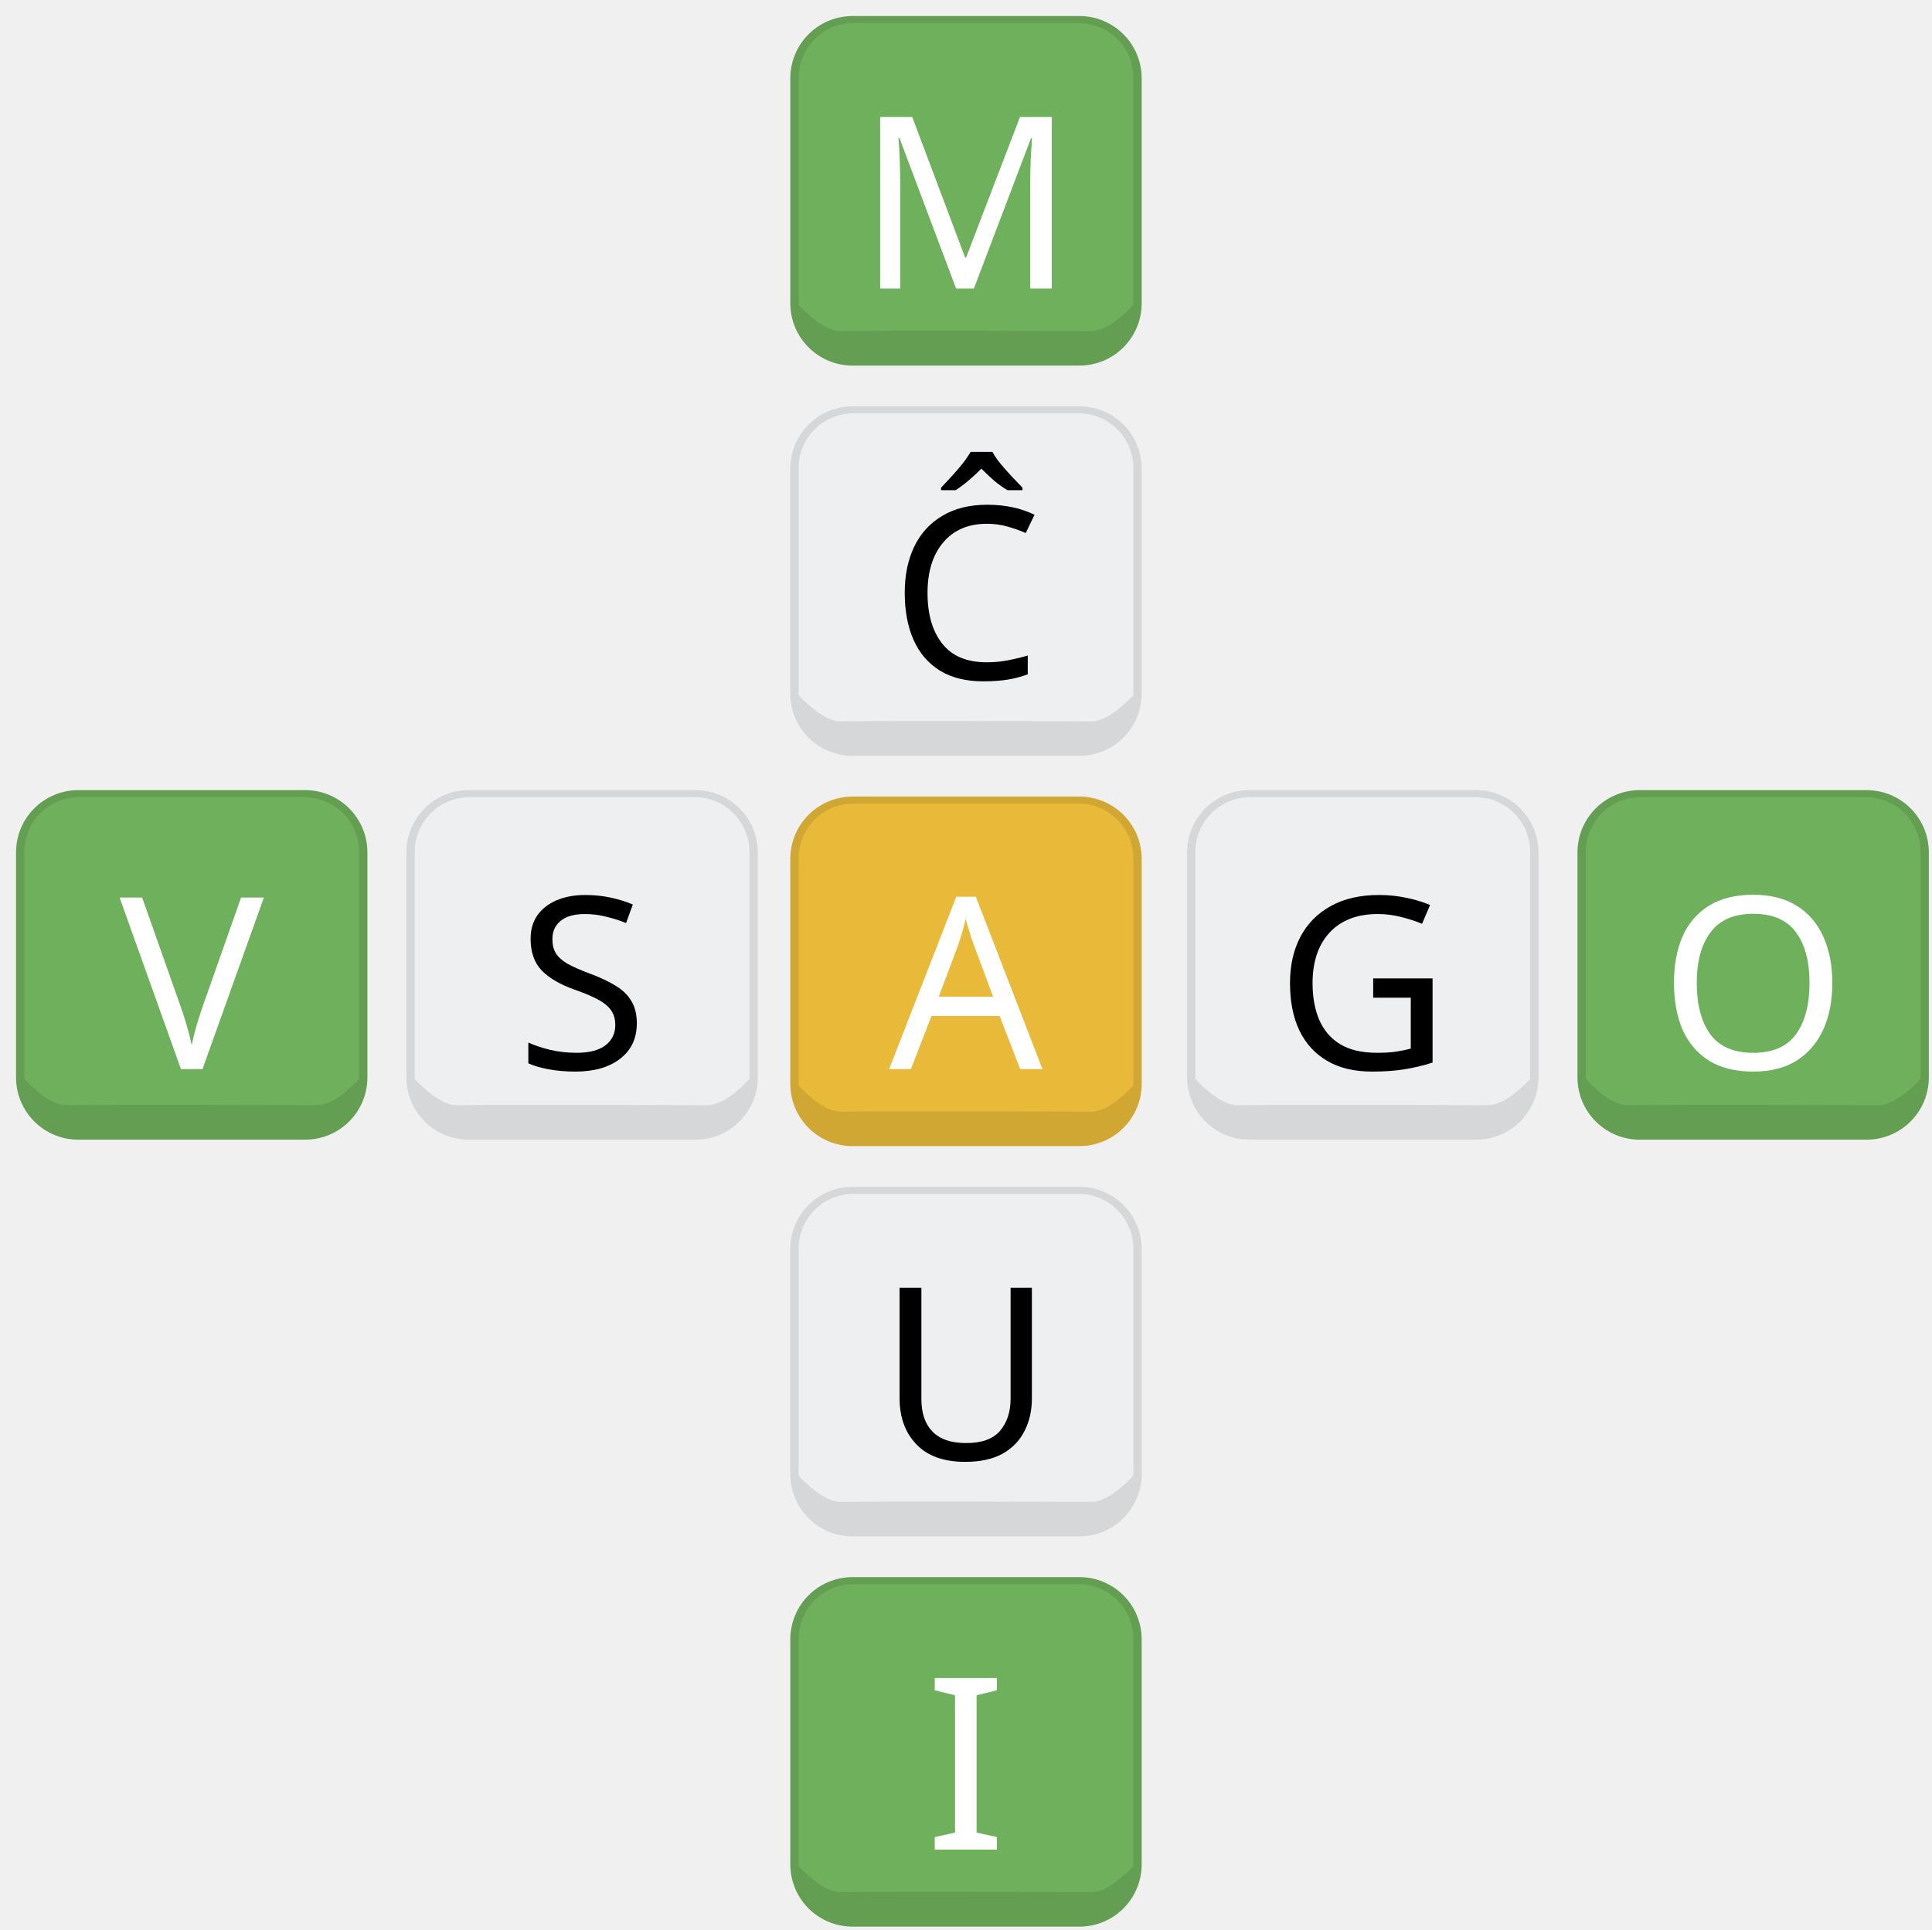
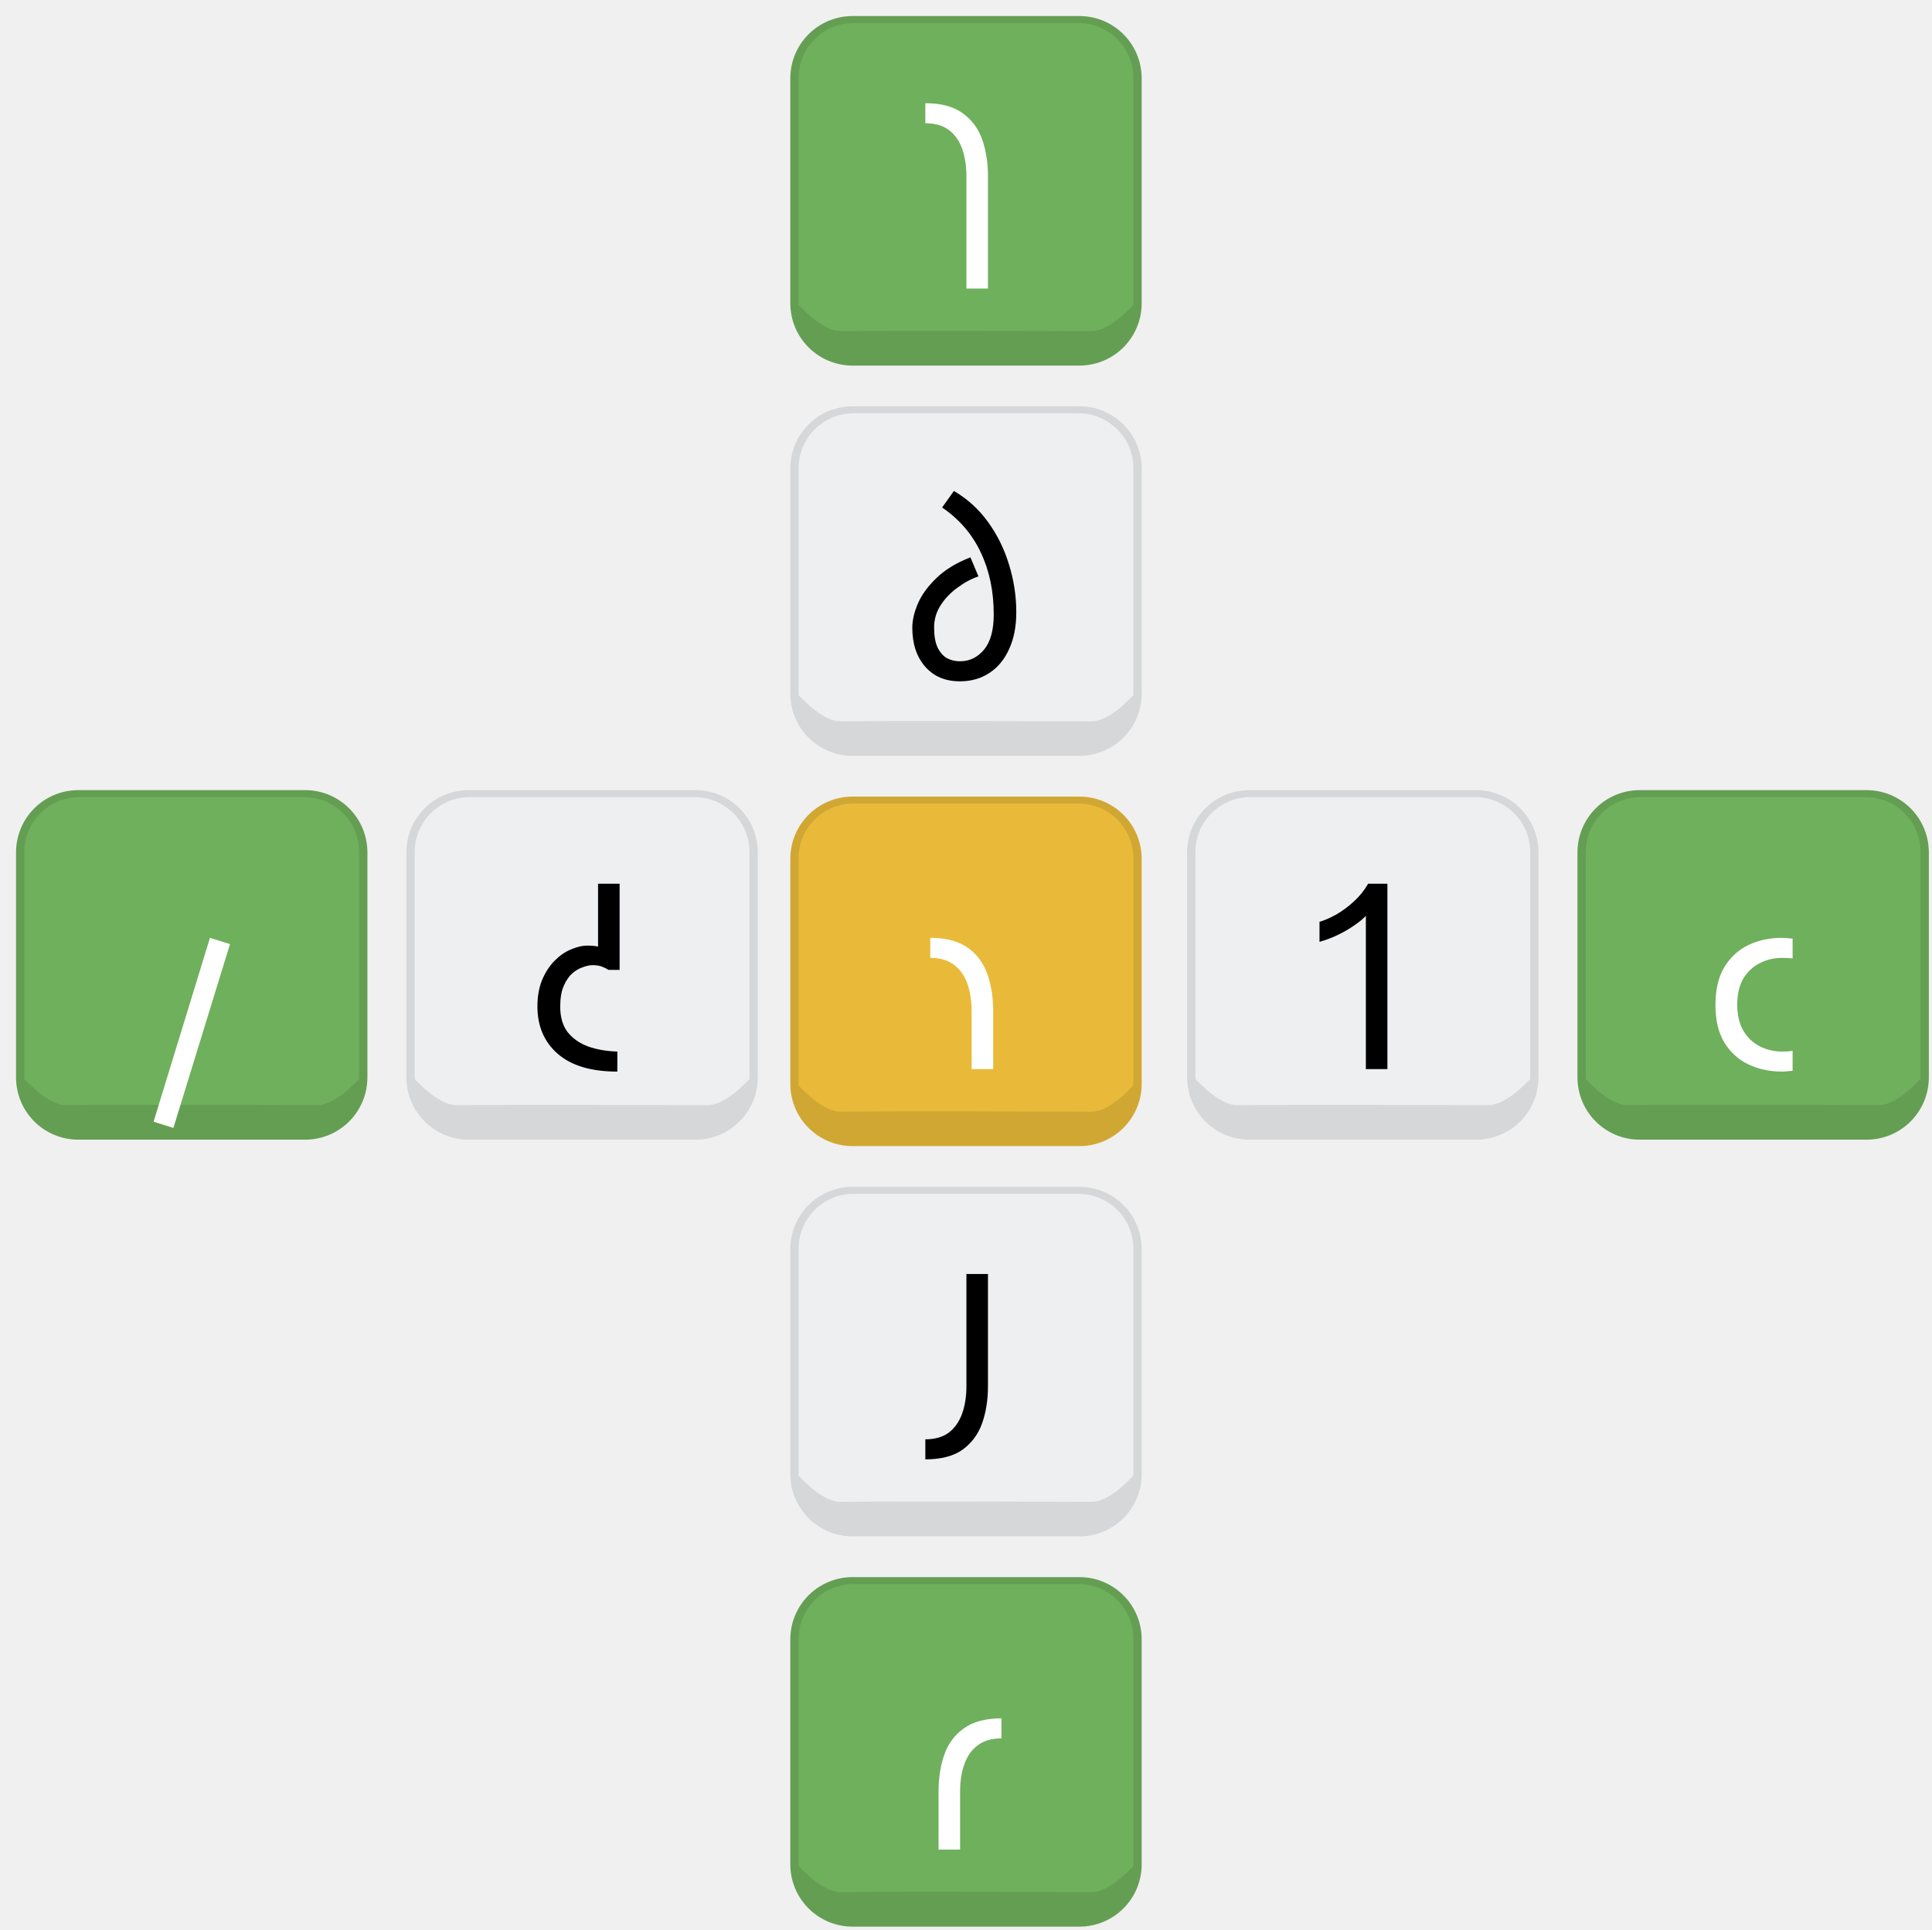
<svg xmlns="http://www.w3.org/2000/svg" viewBox="-1 -1 120.486 120.377" version="1.1">
  <defs>
    <rect id="tile-fill" width="21.424" height="21.318" x="0.326" y="0.201" ry="3.712" />
    <path id="tile-outline" d="M 3.892,0 C 1.736,0 0,1.736 0,3.892 v 14.021              c 0,2.156 1.736,3.892 3.892,3.892 h 14.129              c 2.156,0 3.892,-1.736 3.892,-3.892 V 3.892              C 21.913,1.736 20.177,0 18.021,0 Z m 0.053,0.438              h 5.2e-4 14.022 c 1.899,0 3.428,1.529 3.428,3.428              v 14.073 c 0,0.03 -0.004,0.059 -0.005,0.088              -0.437,0.447 -1.576,1.619 -2.605,1.626              -5.219,-0.009 -10.439,-0.049 -15.658,0 -1.029,-0.006              -2.168,-1.179 -2.605,-1.626 -7.5e-4,-0.03 -0.005,-0.059              -0.005,-0.088 V 3.866 c 0,-1.899 1.529,-3.428              3.428,-3.428 z" />
  </defs>
  <g transform="translate(48.286)">
    <use href="#tile-fill" fill="#6fb05c" />
    <use href="#tile-outline" fill="#649e53" />
  </g>
  <g transform="translate(48.286,24.344)">
    <use href="#tile-fill" fill="#edeff1" />
    <use href="#tile-outline" fill="#d5d7d8" />
  </g>
  <g transform="translate(48.286,48.688)">
    <use href="#tile-fill" fill="#e9ba3a" />
    <use href="#tile-outline" fill="#d1a734" />
  </g>
  <g transform="translate(48.286,73.032)">
    <use href="#tile-fill" fill="#edeff1" />
    <use href="#tile-outline" fill="#d5d7d8" />
  </g>
  <g transform="translate(48.286,97.376)">
    <use href="#tile-fill" fill="#6fb05c" />
    <use href="#tile-outline" fill="#649e53" />
  </g>
  <g transform="translate(0,48.286)">
    <use href="#tile-fill" fill="#6fb05c" />
    <use href="#tile-outline" fill="#649e53" />
  </g>
  <g transform="translate(24.344,48.286)">
    <use href="#tile-fill" fill="#edeff1" />
    <use href="#tile-outline" fill="#d5d7d8" />
  </g>
  <g transform="translate(73.032,48.286)">
    <use href="#tile-fill" fill="#edeff1" />
    <use href="#tile-outline" fill="#d5d7d8" />
  </g>
  <g transform="translate(97.376,48.286)">
    <use href="#tile-fill" fill="#6fb05c" />
    <use href="#tile-outline" fill="#649e53" />
  </g>
  <g text-anchor="middle" font-size="15" font-family="sans-serif">
-     <text fill="white" x="59.242" y="17">M</text>
-     <text fill="black" x="59.242" y="41.344">Ĉ</text>
-     <text fill="white" x="59.242" y="65.688">A</text>
-     <text fill="black" x="59.242" y="90.032">U</text>
-     <text fill="white" x="59.242" y="114.376">I</text>
-     <text fill="white" x="10.957" y="65.688">V</text>
-     <text fill="black" x="35.3" y="65.688">S</text>
-     <text fill="black" x="83.989" y="65.688">G</text>
-     <text fill="white" x="108.332" y="65.688">O</text>
+     <text fill="white" x="59.242" y="17">𐑐</text>
+     <text fill="black" x="59.242" y="41.344">𐑔</text>
+     <text fill="white" x="59.242" y="65.688">𐑪</text>
+     <text fill="black" x="59.242" y="90.032">𐑓</text>
+     <text fill="white" x="59.242" y="114.376">𐑩</text>
+     <text fill="white" x="10.957" y="65.688">𐑢</text>
+     <text fill="black" x="35.3" y="65.688">𐑒</text>
+     <text fill="black" x="83.989" y="65.688">𐑑</text>
+     <text fill="white" x="108.332" y="65.688">𐑤</text>
  </g>
</svg>
